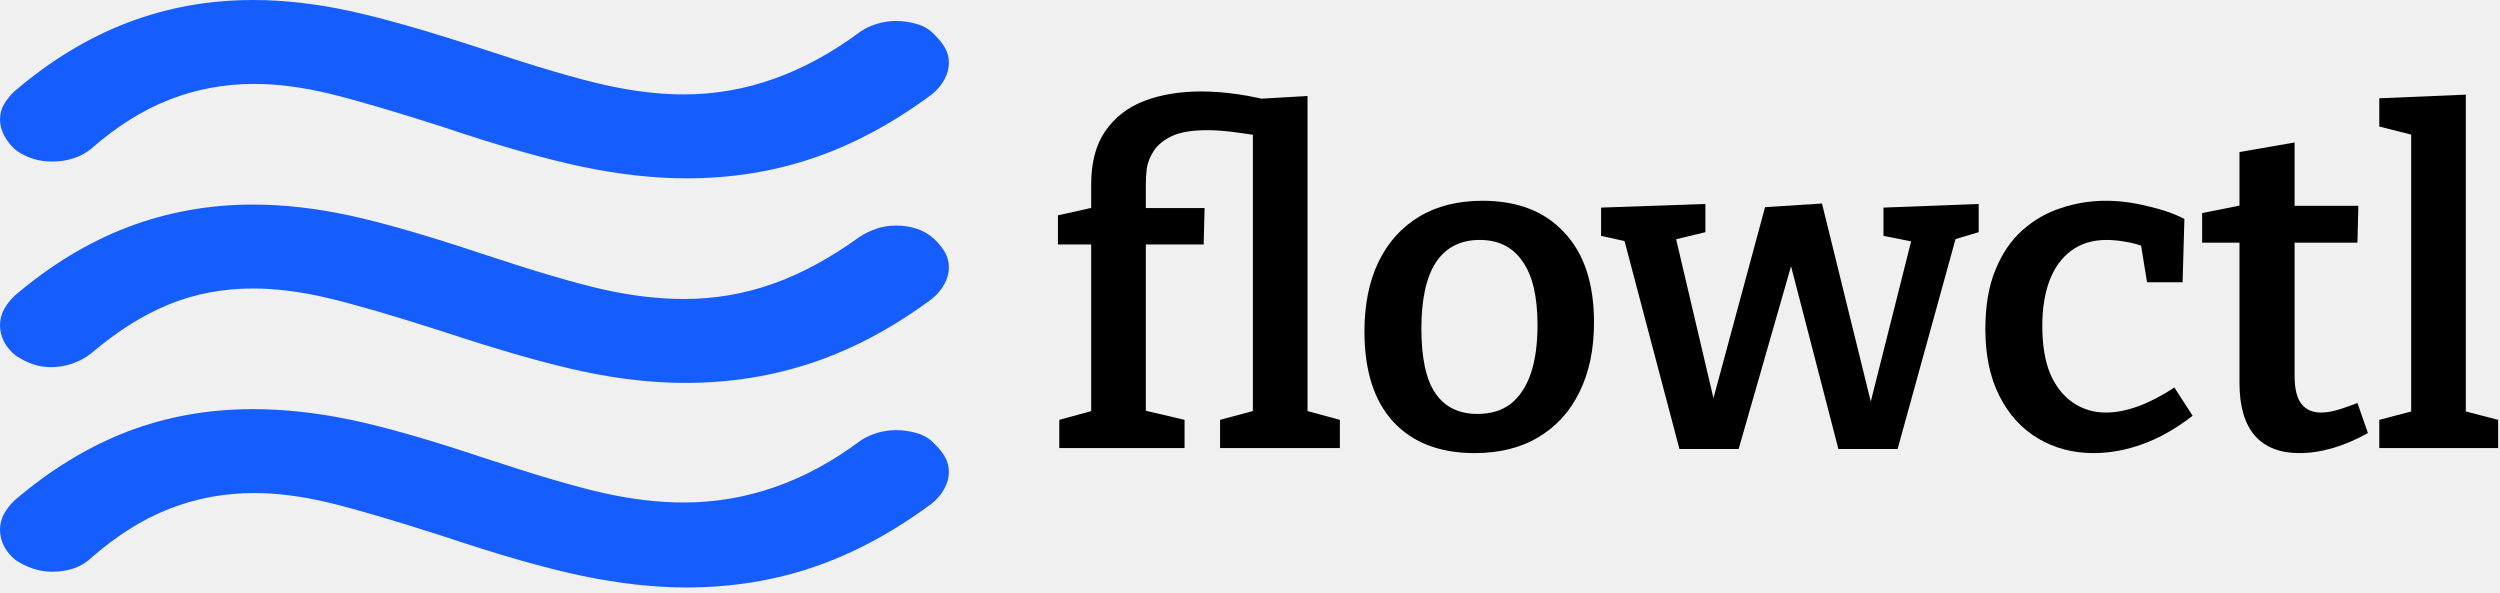
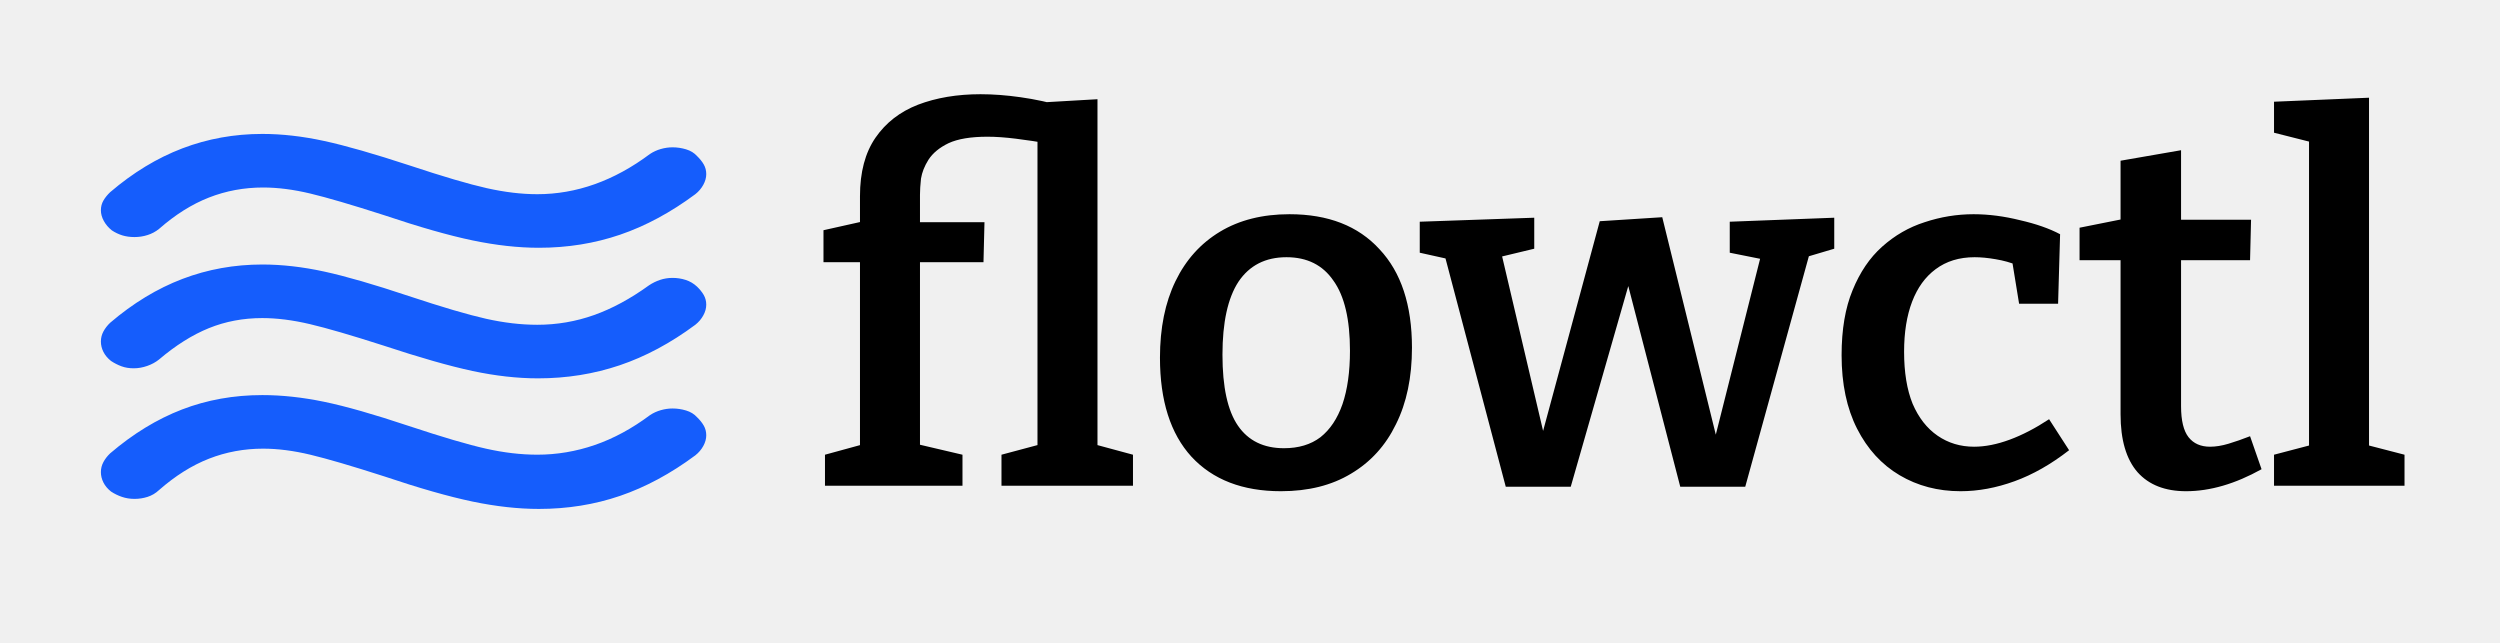
- <svg xmlns="http://www.w3.org/2000/svg" width="494" height="117" viewBox="0 0 494 117" fill="none">
-   <path d="M184.635 47.263C185.503 48.092 186.198 48.955 186.719 49.854C187.24 50.752 187.5 51.754 187.5 52.859C187.5 53.965 187.196 55.071 186.589 56.176C185.981 57.282 185.156 58.249 184.115 59.078C176.476 64.744 168.663 68.924 160.677 71.619C152.691 74.314 144.271 75.662 135.417 75.662C128.993 75.662 122.222 74.901 115.104 73.381C107.986 71.861 98.785 69.235 87.5 65.504C77.604 62.326 70.009 60.115 64.713 58.871C59.418 57.627 54.514 57.005 50 57.005C44.097 57.005 38.585 58.042 33.464 60.115C28.342 62.188 23.177 65.435 17.969 69.857C16.927 70.686 15.712 71.343 14.323 71.827C12.934 72.31 11.545 72.552 10.156 72.552C8.767 72.552 7.509 72.345 6.38 71.93C5.252 71.516 4.167 70.963 3.125 70.272C2.083 69.443 1.302 68.51 0.781 67.473C0.26 66.437 0 65.366 0 64.26C0 63.155 0.26 62.118 0.781 61.151C1.302 60.184 1.997 59.285 2.865 58.456C9.983 52.376 17.448 47.85 25.26 44.879C33.073 41.907 41.319 40.422 50 40.422C56.076 40.422 62.457 41.147 69.141 42.598C75.825 44.05 84.549 46.572 95.312 50.165C105.729 53.619 113.715 55.969 119.271 57.212C124.826 58.456 130.122 59.078 135.156 59.078C141.233 59.078 147.092 58.076 152.734 56.072C158.377 54.069 164.063 50.994 169.792 46.848C170.833 46.157 171.962 45.604 173.177 45.19C174.392 44.775 175.694 44.568 177.083 44.568C178.472 44.568 179.818 44.775 181.12 45.19C182.422 45.604 183.594 46.295 184.635 47.263ZM184.635 6.841C185.503 7.67 186.198 8.534 186.719 9.432C187.24 10.33 187.5 11.332 187.5 12.438C187.5 13.543 187.196 14.649 186.589 15.754C185.981 16.86 185.156 17.827 184.115 18.656C176.476 24.322 168.707 28.503 160.807 31.197C152.908 33.892 144.531 35.24 135.677 35.24C129.253 35.24 122.396 34.48 115.104 32.959C107.813 31.439 98.611 28.814 87.5 25.082C77.604 21.904 70.052 19.693 64.844 18.449C59.635 17.205 54.774 16.583 50.26 16.583C44.358 16.583 38.759 17.62 33.464 19.693C28.168 21.766 23.003 25.013 17.969 29.435C16.927 30.265 15.755 30.887 14.453 31.301C13.151 31.716 11.806 31.923 10.417 31.923C9.028 31.923 7.769 31.75 6.641 31.405C5.512 31.059 4.427 30.541 3.385 29.85C2.344 29.021 1.519 28.053 0.911 26.948C0.304 25.842 0 24.737 0 23.631C0 22.526 0.26 21.524 0.781 20.625C1.302 19.727 1.997 18.863 2.865 18.034C9.983 11.954 17.448 7.428 25.26 4.457C33.073 1.486 41.319 0 50 0C56.076 0 62.457 0.726 69.141 2.177C75.825 3.628 84.635 6.15 95.573 9.743C105.99 13.198 113.976 15.547 119.531 16.791C125.087 18.034 130.295 18.656 135.156 18.656C141.233 18.656 147.179 17.62 152.995 15.547C158.811 13.474 164.497 10.365 170.052 6.219C171.094 5.528 172.222 5.01 173.438 4.664C174.653 4.319 175.868 4.146 177.083 4.146C178.472 4.146 179.861 4.353 181.25 4.768C182.639 5.182 183.767 5.873 184.635 6.841ZM184.635 87.684C185.503 88.514 186.198 89.377 186.719 90.275C187.24 91.174 187.5 92.176 187.5 93.281C187.5 94.387 187.196 95.492 186.589 96.598C185.981 97.704 185.156 98.671 184.115 99.5C176.476 105.166 168.707 109.346 160.807 112.041C152.908 114.736 144.531 116.083 135.677 116.083C129.253 116.083 122.396 115.323 115.104 113.803C107.813 112.283 98.611 109.657 87.5 105.926C77.604 102.748 70.052 100.536 64.844 99.293C59.635 98.049 54.774 97.427 50.26 97.427C44.358 97.427 38.759 98.464 33.464 100.536C28.168 102.609 23.003 105.857 17.969 110.279C16.927 111.247 15.755 111.938 14.453 112.352C13.151 112.767 11.806 112.974 10.417 112.974C9.028 112.974 7.726 112.767 6.51 112.352C5.295 111.938 4.167 111.385 3.125 110.694C2.083 109.865 1.302 108.932 0.781 107.895C0.26 106.859 0 105.788 0 104.682C0 103.577 0.26 102.54 0.781 101.573C1.302 100.606 1.997 99.707 2.865 98.878C9.983 92.798 17.404 88.272 25.13 85.3C32.856 82.329 41.146 80.844 50 80.844C56.076 80.844 62.457 81.535 69.141 82.917C75.825 84.299 84.549 86.786 95.312 90.379C105.729 93.834 113.715 96.183 119.271 97.427C124.826 98.671 130.122 99.293 135.156 99.293C141.233 99.293 147.179 98.291 152.995 96.287C158.811 94.283 164.497 91.208 170.052 87.062C171.094 86.371 172.222 85.853 173.438 85.508C174.653 85.162 175.868 84.99 177.083 84.99C178.472 84.99 179.861 85.197 181.25 85.612C182.639 86.026 183.767 86.717 184.635 87.684Z" fill="#155DFC" />
-   <path d="M209.318 88.542V82.962L216.878 80.892L215.618 82.692V46.872L216.878 48.312H209.048V42.552L216.698 40.842L215.618 42.462V36.432C215.618 32.112 216.548 28.602 218.408 25.902C220.268 23.202 222.818 21.222 226.058 19.962C229.358 18.702 233.108 18.072 237.308 18.072C239.588 18.072 241.988 18.252 244.508 18.612C247.088 18.972 249.728 19.542 252.428 20.322L242.798 19.872L258.368 18.972V82.692L257.108 80.892L264.758 82.962V88.542H241.088V82.962L248.828 80.892L247.568 82.692V25.542L249.728 26.982C247.628 26.622 245.618 26.322 243.698 26.082C241.778 25.842 240.068 25.722 238.568 25.722C235.568 25.722 233.228 26.112 231.548 26.892C229.928 27.672 228.728 28.662 227.948 29.862C227.228 31.002 226.778 32.142 226.598 33.282C226.478 34.422 226.418 35.382 226.418 36.162V42.462L225.158 41.112H238.028L237.848 48.312H225.158L226.418 46.872V82.692L225.248 80.892L234.068 82.962V88.542H209.318Z" fill="black" />
-   <path d="M292.925 39.672C299.885 39.672 305.285 41.772 309.125 45.972C313.025 50.112 314.975 56.022 314.975 63.702C314.975 69.042 314.015 73.632 312.095 77.472C310.235 81.312 307.535 84.282 303.995 86.382C300.515 88.482 296.315 89.532 291.395 89.532C284.495 89.532 279.125 87.462 275.285 83.322C271.505 79.182 269.615 73.242 269.615 65.502C269.615 60.162 270.545 55.572 272.405 51.732C274.265 47.892 276.935 44.922 280.415 42.822C283.895 40.722 288.065 39.672 292.925 39.672ZM292.385 47.412C288.605 47.412 285.725 48.882 283.745 51.822C281.825 54.762 280.865 59.142 280.865 64.962C280.865 70.782 281.795 75.042 283.655 77.742C285.515 80.442 288.275 81.792 291.935 81.792C294.575 81.792 296.765 81.132 298.505 79.812C300.245 78.432 301.565 76.452 302.465 73.872C303.365 71.232 303.815 68.022 303.815 64.242C303.815 58.602 302.825 54.402 300.845 51.642C298.925 48.822 296.105 47.412 292.385 47.412Z" fill="black" />
-   <path d="M372.176 41.022L390.986 40.302V45.882L385.226 47.592L386.666 46.332L374.966 88.722H363.266L352.916 48.762L354.986 48.852L343.556 88.722H331.856L320.786 46.782L322.046 47.862L316.376 46.602V41.022L336.986 40.302V45.882L329.876 47.592L331.046 46.602L339.416 82.242H337.616L348.776 40.932L360.026 40.212L370.466 82.602H368.846L377.846 46.872L378.926 47.952L372.176 46.602V41.022Z" fill="black" />
-   <path d="M413.728 89.532C409.648 89.532 405.988 88.572 402.748 86.652C399.508 84.732 396.958 81.942 395.098 78.282C393.238 74.622 392.308 70.212 392.308 65.052C392.308 60.432 392.968 56.532 394.288 53.352C395.608 50.112 397.378 47.502 399.598 45.522C401.878 43.482 404.428 42.012 407.248 41.112C410.128 40.152 413.068 39.672 416.068 39.672C418.768 39.672 421.558 40.032 424.438 40.752C427.318 41.412 429.718 42.252 431.638 43.272L431.278 55.782H424.258L422.998 48.042L423.898 48.852C422.758 48.372 421.468 48.012 420.028 47.772C418.648 47.532 417.388 47.412 416.248 47.412C413.488 47.412 411.148 48.132 409.228 49.572C407.368 50.952 405.958 52.902 404.998 55.422C404.038 57.942 403.558 60.942 403.558 64.422C403.558 68.142 404.068 71.262 405.088 73.782C406.168 76.302 407.668 78.222 409.588 79.542C411.508 80.862 413.698 81.522 416.158 81.522C418.138 81.522 420.268 81.102 422.548 80.262C424.828 79.422 427.198 78.192 429.658 76.572L433.258 82.152C430.018 84.672 426.748 86.532 423.448 87.732C420.148 88.932 416.908 89.532 413.728 89.532Z" fill="black" />
-   <path d="M454.312 89.532C450.532 89.532 447.622 88.392 445.582 86.112C443.542 83.772 442.522 80.292 442.522 75.672V46.422L444.052 47.952H435.142V42.102L444.142 40.302L442.522 42.192V30.042L453.412 28.152V42.192L452.152 40.662H466.012L465.832 47.952H452.152L453.412 46.422V74.232C453.412 76.812 453.862 78.672 454.762 79.812C455.662 80.952 456.952 81.522 458.632 81.522C459.652 81.522 460.762 81.342 461.962 80.982C463.162 80.622 464.452 80.172 465.832 79.632L467.902 85.572C463.162 88.212 458.632 89.532 454.312 89.532Z" fill="black" />
-   <path d="M487.246 82.062L486.346 81.072L493.636 82.962V88.542H470.146V82.962L477.346 81.072L476.446 82.062V25.902L477.256 26.802L470.146 25.002V19.422L487.246 18.702V82.062Z" fill="black" />
+ <svg xmlns="http://www.w3.org/2000/svg" width="350" height="90" viewBox="0 0 350 90" fill="none">
+   <g clip-path="url(#clip0_20_13)">
+     <mask id="mask0_20_13" style="mask-type:luminance" maskUnits="userSpaceOnUse" x="0" y="0" width="113" height="90">
+       <path d="M0 0V90H113V0H0Z" fill="white" />
+     </mask>
+     <g mask="url(#mask0_20_13)">
+       <path d="M97.581 40.125C97.972 40.5 98.286 40.891 98.522 41.297C98.757 41.703 98.875 42.156 98.875 42.656C98.875 43.156 98.737 43.656 98.463 44.156C98.189 44.656 97.816 45.094 97.344 45.469C93.892 48.031 90.361 49.922 86.751 51.141C83.141 52.359 79.335 52.969 75.333 52.969C72.43 52.969 69.37 52.625 66.152 51.938C62.935 51.25 58.776 50.062 53.675 48.375C49.202 46.938 45.769 45.938 43.376 45.375C40.982 44.812 38.765 44.531 36.725 44.531C34.057 44.531 31.565 45 29.251 45.938C26.936 46.875 24.601 48.344 22.247 50.344C21.776 50.719 21.227 51.016 20.599 51.234C19.971 51.453 19.343 51.562 18.716 51.562C18.088 51.562 17.519 51.469 17.009 51.281C16.499 51.094 16.008 50.844 15.537 50.531C15.067 50.156 14.713 49.734 14.478 49.266C14.243 48.797 14.125 48.312 14.125 47.812C14.125 47.312 14.243 46.844 14.478 46.406C14.713 45.969 15.027 45.562 15.42 45.188C18.637 42.438 22.012 40.391 25.543 39.047C29.074 37.703 32.801 37.031 36.725 37.031C39.471 37.031 42.355 37.359 45.377 38.016C48.398 38.672 52.341 39.812 57.206 41.438C61.915 43 65.524 44.062 68.035 44.625C70.546 45.188 72.94 45.469 75.216 45.469C77.962 45.469 80.611 45.016 83.161 44.109C85.712 43.203 88.281 41.812 90.871 39.938C91.342 39.625 91.852 39.375 92.401 39.188C92.951 39 93.539 38.906 94.167 38.906C94.795 38.906 95.403 39 95.991 39.188C96.58 39.375 97.109 39.688 97.581 40.125ZM97.581 21.844C97.972 22.219 98.286 22.609 98.522 23.016C98.757 23.422 98.875 23.875 98.875 24.375C98.875 24.875 98.737 25.375 98.463 25.875C98.189 26.375 97.816 26.812 97.344 27.188C93.892 29.75 90.38 31.641 86.81 32.859C83.24 34.078 79.453 34.688 75.451 34.688C72.547 34.688 69.448 34.344 66.152 33.656C62.856 32.969 58.697 31.781 53.675 30.094C49.202 28.656 45.788 27.656 43.434 27.094C41.08 26.531 38.883 26.25 36.843 26.25C34.175 26.25 31.644 26.719 29.251 27.656C26.857 28.594 24.523 30.062 22.247 32.062C21.776 32.438 21.246 32.719 20.658 32.906C20.069 33.094 19.461 33.188 18.833 33.188C18.206 33.188 17.637 33.109 17.127 32.953C16.616 32.797 16.126 32.562 15.655 32.25C15.184 31.875 14.812 31.438 14.537 30.938C14.262 30.438 14.125 29.938 14.125 29.438C14.125 28.938 14.243 28.484 14.478 28.078C14.713 27.672 15.027 27.281 15.42 26.906C18.637 24.156 22.012 22.109 25.543 20.766C29.074 19.422 32.801 18.75 36.725 18.75C39.471 18.75 42.355 19.078 45.377 19.734C48.398 20.391 52.38 21.531 57.324 23.156C62.032 24.719 65.642 25.781 68.153 26.344C70.664 26.906 73.018 27.188 75.216 27.188C77.962 27.188 80.65 26.719 83.279 25.781C85.908 24.844 88.478 23.438 90.989 21.562C91.459 21.25 91.97 21.016 92.519 20.859C93.068 20.703 93.617 20.625 94.167 20.625C94.795 20.625 95.422 20.719 96.05 20.906C96.678 21.094 97.188 21.406 97.581 21.844ZM97.581 58.406C97.972 58.781 98.286 59.172 98.522 59.578C98.757 59.984 98.875 60.438 98.875 60.938C98.875 61.438 98.737 61.938 98.463 62.438C98.189 62.938 97.816 63.375 97.344 63.75C93.892 66.312 90.38 68.203 86.81 69.422C83.24 70.641 79.453 71.25 75.451 71.25C72.547 71.25 69.448 70.906 66.152 70.219C62.856 69.531 58.697 68.344 53.675 66.656C49.202 65.219 45.788 64.219 43.434 63.656C41.08 63.094 38.883 62.812 36.843 62.812C34.175 62.812 31.644 63.281 29.251 64.219C26.857 65.156 24.523 66.625 22.247 68.625C21.776 69.062 21.246 69.375 20.658 69.562C20.069 69.75 19.461 69.844 18.833 69.844C18.206 69.844 17.617 69.75 17.068 69.562C16.518 69.375 16.008 69.125 15.537 68.812C15.067 68.438 14.713 68.016 14.478 67.547C14.243 67.078 14.125 66.594 14.125 66.094C14.125 65.594 14.243 65.125 14.478 64.688C14.713 64.25 15.027 63.844 15.42 63.469C18.637 60.719 21.992 58.672 25.484 57.328C28.976 55.984 32.723 55.312 36.725 55.312C39.471 55.312 42.355 55.625 45.377 56.25C48.398 56.875 52.341 58 57.206 59.625C61.915 61.188 65.524 62.25 68.035 62.812C70.546 63.375 72.94 63.656 75.216 63.656C77.962 63.656 80.65 63.203 83.279 62.297C85.908 61.391 88.478 60 90.989 58.125C91.459 57.812 91.97 57.578 92.519 57.422C93.068 57.266 93.617 57.188 94.167 57.188C94.795 57.188 95.422 57.281 96.05 57.469C96.678 57.656 97.188 57.969 97.581 58.406Z" fill="#155DFC" />
+     </g>
+   </g>
+   <path d="M115.497 68V63.66L121.377 62.05L120.397 63.45V35.59L121.377 36.71H115.287V32.23L121.237 30.9L120.397 32.16V27.47C120.397 24.11 121.121 21.38 122.567 19.28C124.014 17.18 125.997 15.64 128.517 14.66C131.084 13.68 134.001 13.19 137.267 13.19C139.041 13.19 140.907 13.33 142.867 13.61C144.874 13.89 146.927 14.333 149.027 14.94L141.537 14.59L153.647 13.89V63.45L152.667 62.05L158.617 63.66V68H140.207V63.66L146.227 62.05L145.247 63.45V19L146.927 20.12C145.294 19.84 143.731 19.607 142.237 19.42C140.744 19.233 139.414 19.14 138.247 19.14C135.914 19.14 134.094 19.443 132.787 20.05C131.527 20.657 130.594 21.427 129.987 22.36C129.427 23.247 129.077 24.133 128.937 25.02C128.844 25.907 128.797 26.653 128.797 27.26V32.16L127.817 31.11H137.827L137.687 36.71H127.817L128.797 35.59V63.45L127.887 62.05L134.747 63.66V68H115.497ZM180.525 29.99C185.938 29.99 190.138 31.623 193.125 34.89C196.158 38.11 197.675 42.707 197.675 48.68C197.675 52.833 196.928 56.403 195.435 59.39C193.988 62.377 191.888 64.687 189.135 66.32C186.428 67.953 183.162 68.77 179.335 68.77C173.968 68.77 169.792 67.16 166.805 63.94C163.865 60.72 162.395 56.1 162.395 50.08C162.395 45.927 163.118 42.357 164.565 39.37C166.012 36.383 168.088 34.073 170.795 32.44C173.502 30.807 176.745 29.99 180.525 29.99ZM180.105 36.01C177.165 36.01 174.925 37.153 173.385 39.44C171.892 41.727 171.145 45.133 171.145 49.66C171.145 54.187 171.868 57.5 173.315 59.6C174.762 61.7 176.908 62.75 179.755 62.75C181.808 62.75 183.512 62.237 184.865 61.21C186.218 60.137 187.245 58.597 187.945 56.59C188.645 54.537 188.995 52.04 188.995 49.1C188.995 44.713 188.225 41.447 186.685 39.3C185.192 37.107 182.998 36.01 180.105 36.01ZM242.165 31.04L256.795 30.48V34.82L252.315 36.15L253.435 35.17L244.335 68.14H235.235L227.185 37.06L228.795 37.13L219.905 68.14H210.805L202.195 35.52L203.175 36.36L198.765 35.38V31.04L214.795 30.48V34.82L209.265 36.15L210.175 35.38L216.685 63.1H215.285L223.965 30.97L232.715 30.41L240.835 63.38H239.575L246.575 35.59L247.415 36.43L242.165 35.38V31.04ZM274.483 68.77C271.31 68.77 268.463 68.023 265.943 66.53C263.423 65.037 261.44 62.867 259.993 60.02C258.546 57.173 257.823 53.743 257.823 49.73C257.823 46.137 258.336 43.103 259.363 40.63C260.39 38.11 261.766 36.08 263.493 34.54C265.266 32.953 267.25 31.81 269.443 31.11C271.683 30.363 273.97 29.99 276.303 29.99C278.403 29.99 280.573 30.27 282.813 30.83C285.053 31.343 286.92 31.997 288.413 32.79L288.133 42.52H282.673L281.693 36.5L282.393 37.13C281.506 36.757 280.503 36.477 279.383 36.29C278.31 36.103 277.33 36.01 276.443 36.01C274.296 36.01 272.476 36.57 270.983 37.69C269.536 38.763 268.44 40.28 267.693 42.24C266.946 44.2 266.573 46.533 266.573 49.24C266.573 52.133 266.97 54.56 267.763 56.52C268.603 58.48 269.77 59.973 271.263 61C272.756 62.027 274.46 62.54 276.373 62.54C277.913 62.54 279.57 62.213 281.343 61.56C283.116 60.907 284.96 59.95 286.873 58.69L289.673 63.03C287.153 64.99 284.61 66.437 282.043 67.37C279.476 68.303 276.956 68.77 274.483 68.77ZM306.048 68.77C303.108 68.77 300.845 67.883 299.258 66.11C297.671 64.29 296.878 61.583 296.878 57.99V35.24L298.068 36.43H291.138V31.88L298.138 30.48L296.878 31.95V22.5L305.348 21.03V31.95L304.368 30.76H315.148L315.008 36.43H304.368L305.348 35.24V56.87C305.348 58.877 305.698 60.323 306.398 61.21C307.098 62.097 308.101 62.54 309.408 62.54C310.201 62.54 311.065 62.4 311.998 62.12C312.931 61.84 313.935 61.49 315.008 61.07L316.618 65.69C312.931 67.743 309.408 68.77 306.048 68.77ZM331.663 62.96L330.963 62.19L336.633 63.66V68H318.363V63.66L323.963 62.19L323.263 62.96V19.28L323.893 19.98L318.363 18.58V14.24L331.663 13.68V62.96Z" fill="black" />
+   <defs>
+     <clipPath id="clip0_20_13">
+       <rect width="113" height="90" fill="white" />
+     </clipPath>
+   </defs>
</svg>
